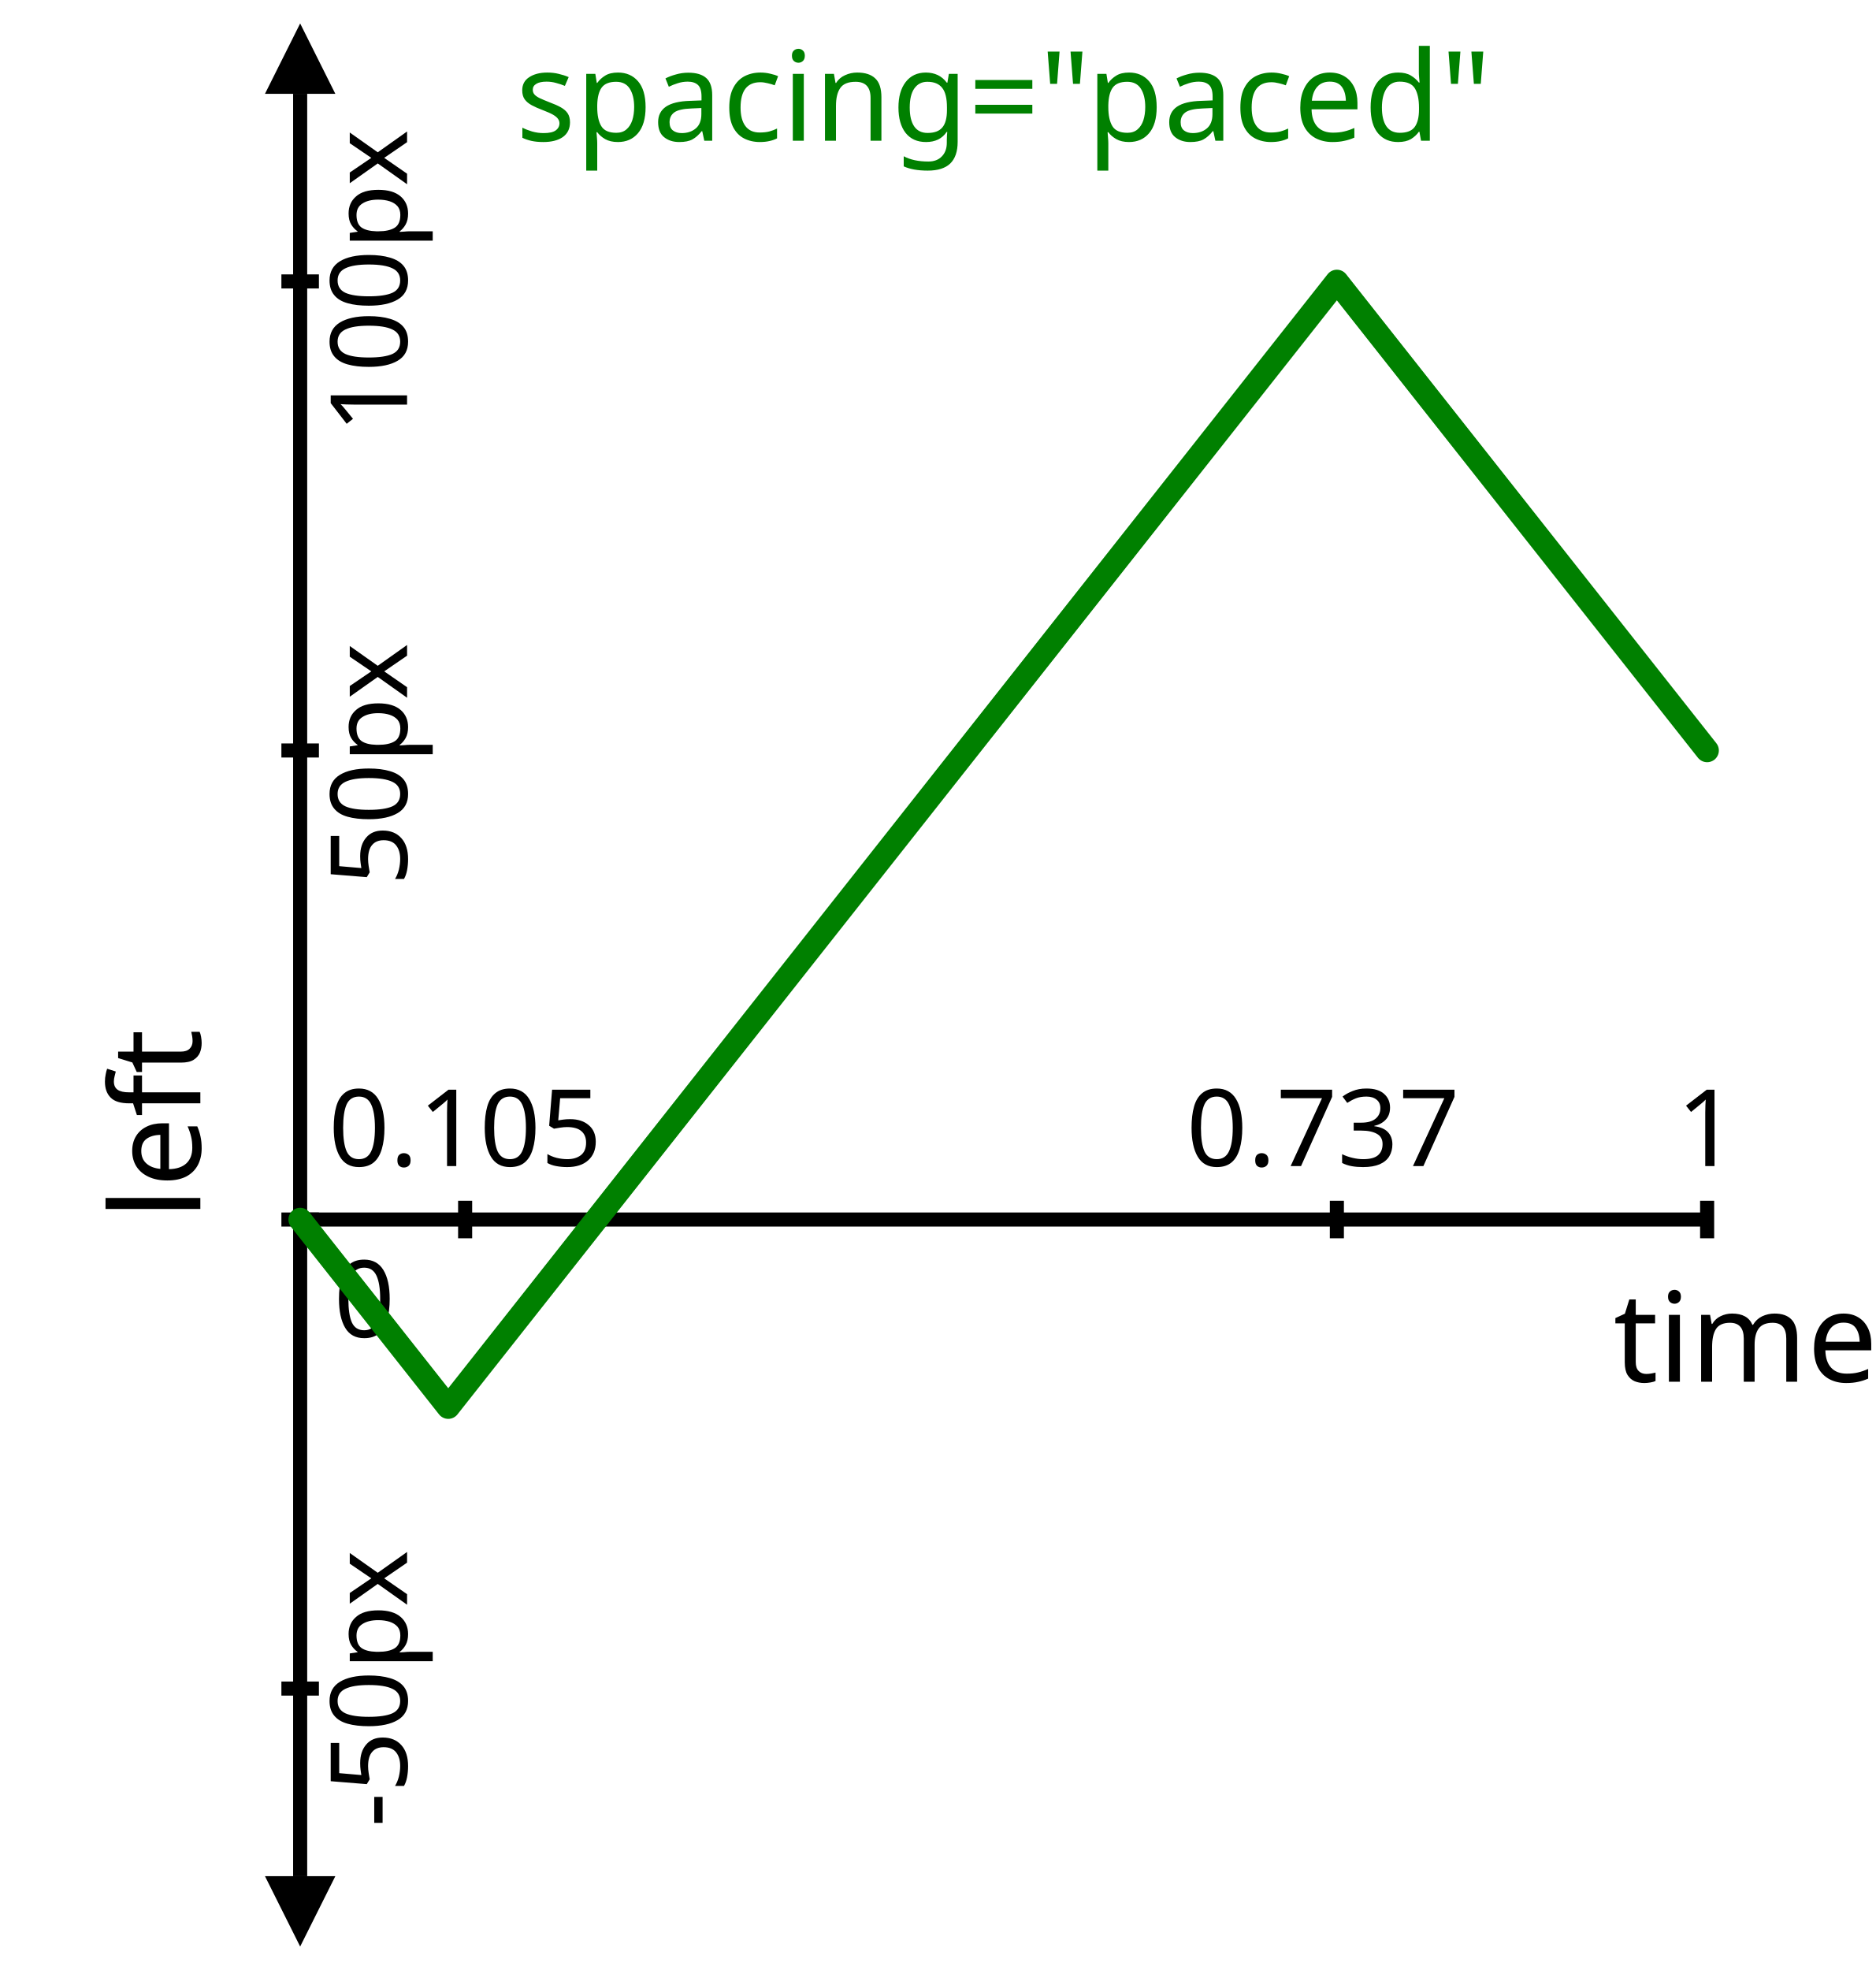
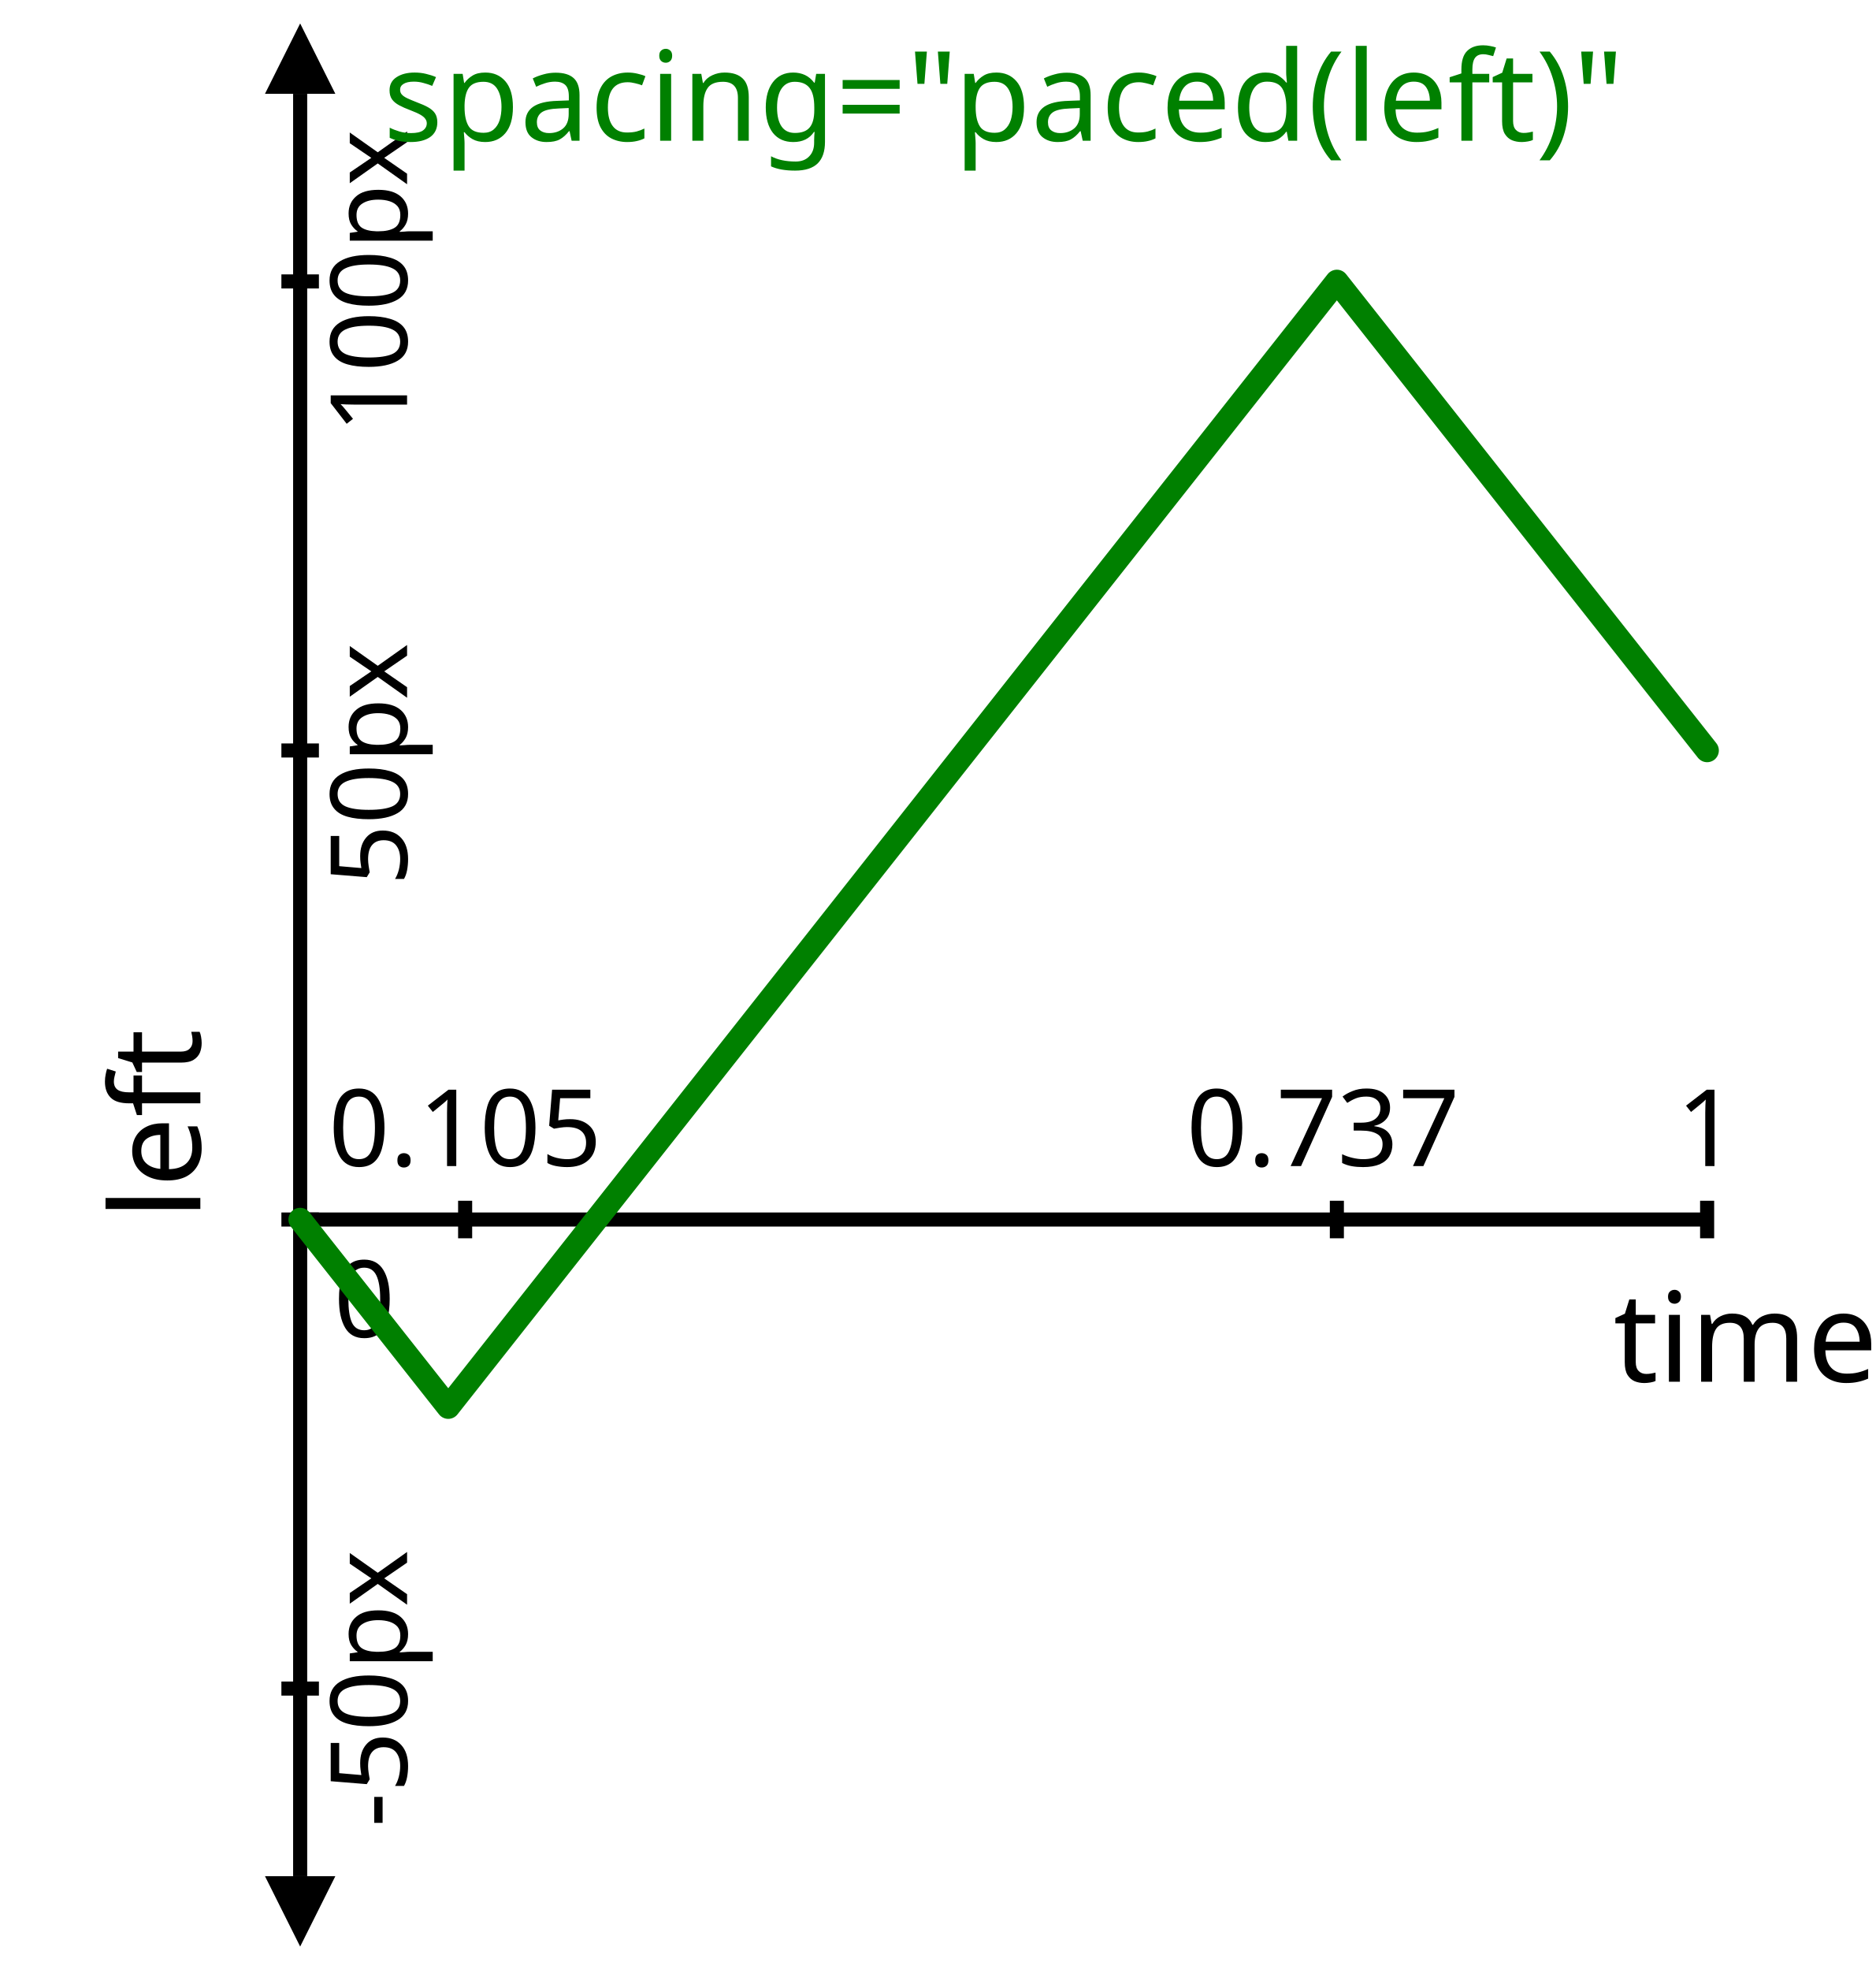
<svg xmlns="http://www.w3.org/2000/svg" width="100%" height="100%" viewBox="0 0 200 210">
  <defs>
    <style type="text/css">
    svg {
      font-size: 19px;
      font-family: sans-serif;
    }

    /*
     * Line work
     */
    .line, .doubleArrowLine {
      stroke: black;
      stroke-width: 1.5;
      fill: none;
    }
    .doubleArrowLine {
      marker-start: url(#reverseArrow);
      marker-end: url(#arrow);
    }
    .outputValue {
      stroke: green;
      stroke-width: 2.5;
      stroke-linecap: round;
      stroke-linejoin: round;
      fill: none;
    }

    /*
     * Text labels
     */
    .axisLabel {
      font-size: 0.7em;
    }
    .tickLabel {
      font-size: 0.6em;
      text-anchor: middle;
    }
    .chartLabel {
      font-size: 0.7em;
      fill: green;
      text-anchor: middle;
    }
    </style>
    <style type="text/css">
      .arrowHead {
        fill: currentColor;
        stroke: none;
      }
    </style>
    <marker id="arrow" viewBox="0 -5 10 10" orient="auto" markerWidth="5" markerHeight="5">
      <path d="M0-5l10 5l-10 5z" color="black" class="arrowHead" />
    </marker>
    <marker id="reverseArrow" viewBox="-10 -5 10 10" orient="auto" markerWidth="5" markerHeight="5">
      <path d="M0-5l-10 5l10 5z" color="black" class="arrowHead" />
    </marker>
  </defs>
  <g transform="translate(32 130)">
    <path d="M0 70v-190" class="doubleArrowLine" />
    <path d="M-2 50h4M-2 0h4M-2-50h4M-2-100h4" class="line" />
    <text x="-50" y="1em" transform="rotate(-90)" class="tickLabel">
      -50px<tspan x="50">50px</tspan>
      <tspan x="100">100px</tspan>
    </text>
    <text y="-0.8em" transform="rotate(-90)" class="axisLabel">
      left</text>
    <path d="M0 0h150" class="line" />
    <path d="M17.589-2v4M110.526-2v4M150-2v4" class="line" />
    <text x="17.589" y="-0.5em" class="tickLabel">
      0.105<tspan x="110.526">0.737</tspan>
      <tspan x="150">1</tspan>
    </text>
    <text x="140" y="1.3em" class="axisLabel">time</text>
    <text x="0.6em" y="1.1em" class="tickLabel">0</text>
    <path d="M-0 0L15.789 20 110.526-100 150-50" class="outputValue" />
-     <text x="75" y="-115" class="chartLabel">spacing="paced"</text>
+     <text x="75" y="-115" class="chartLabel">spacing="paced(left)"</text>
  </g>
</svg>
